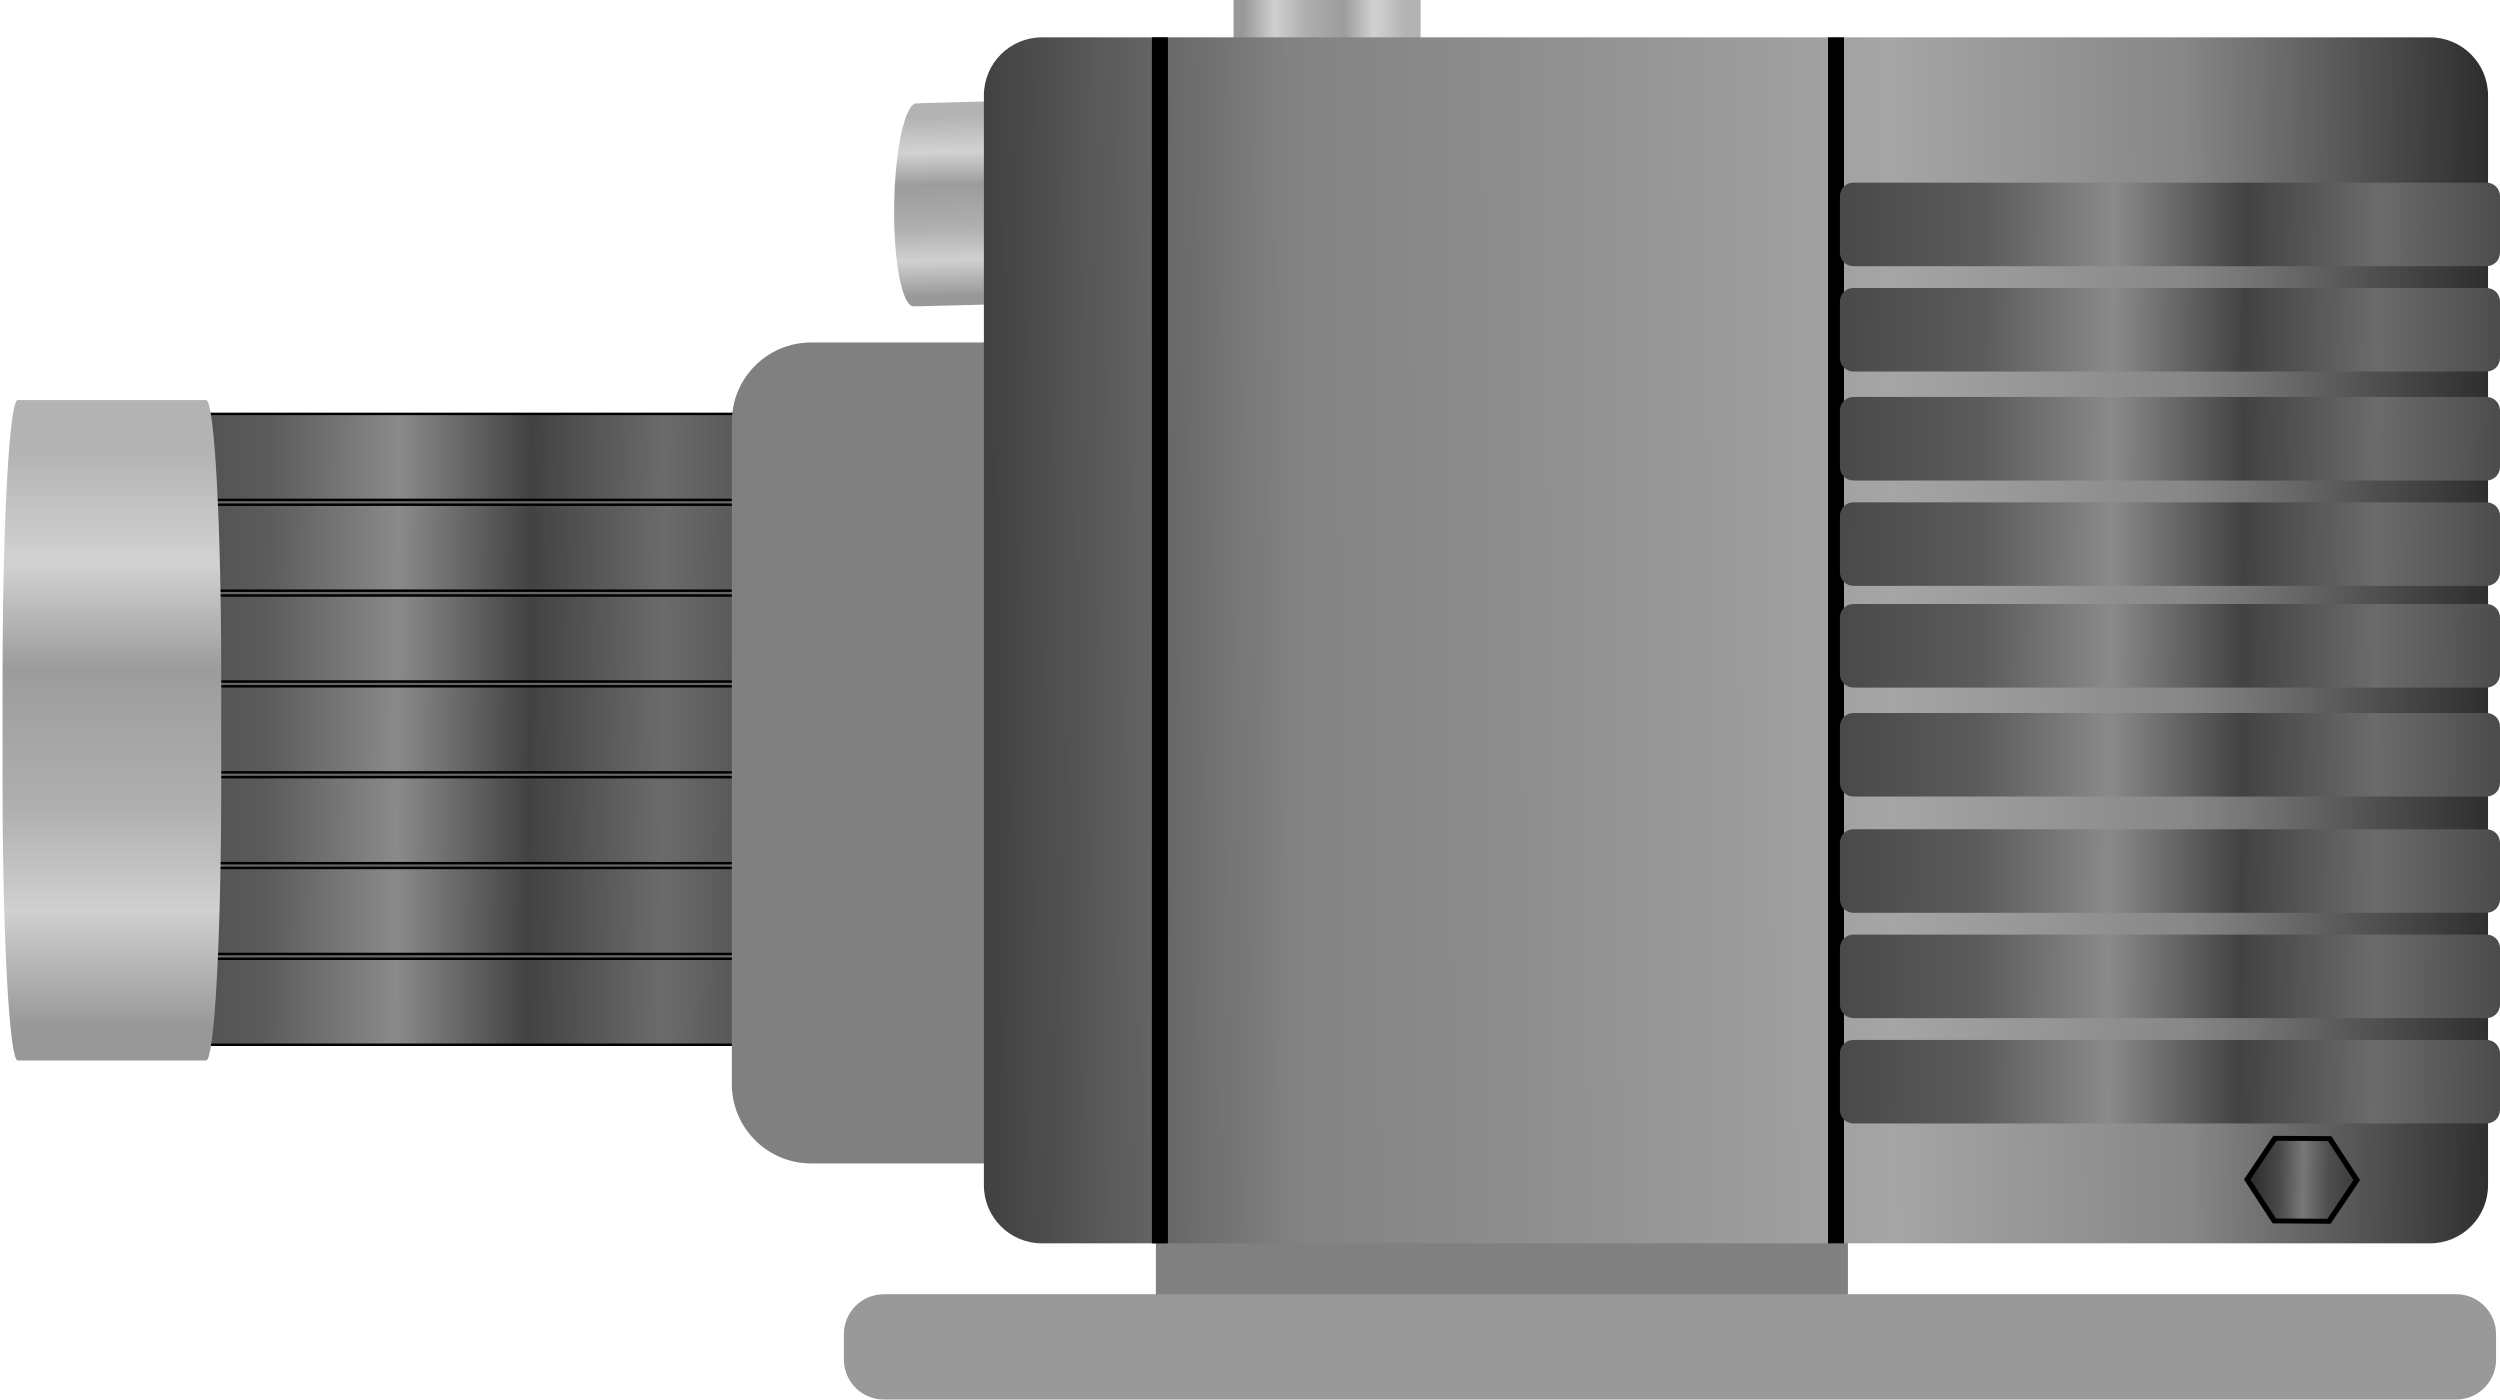
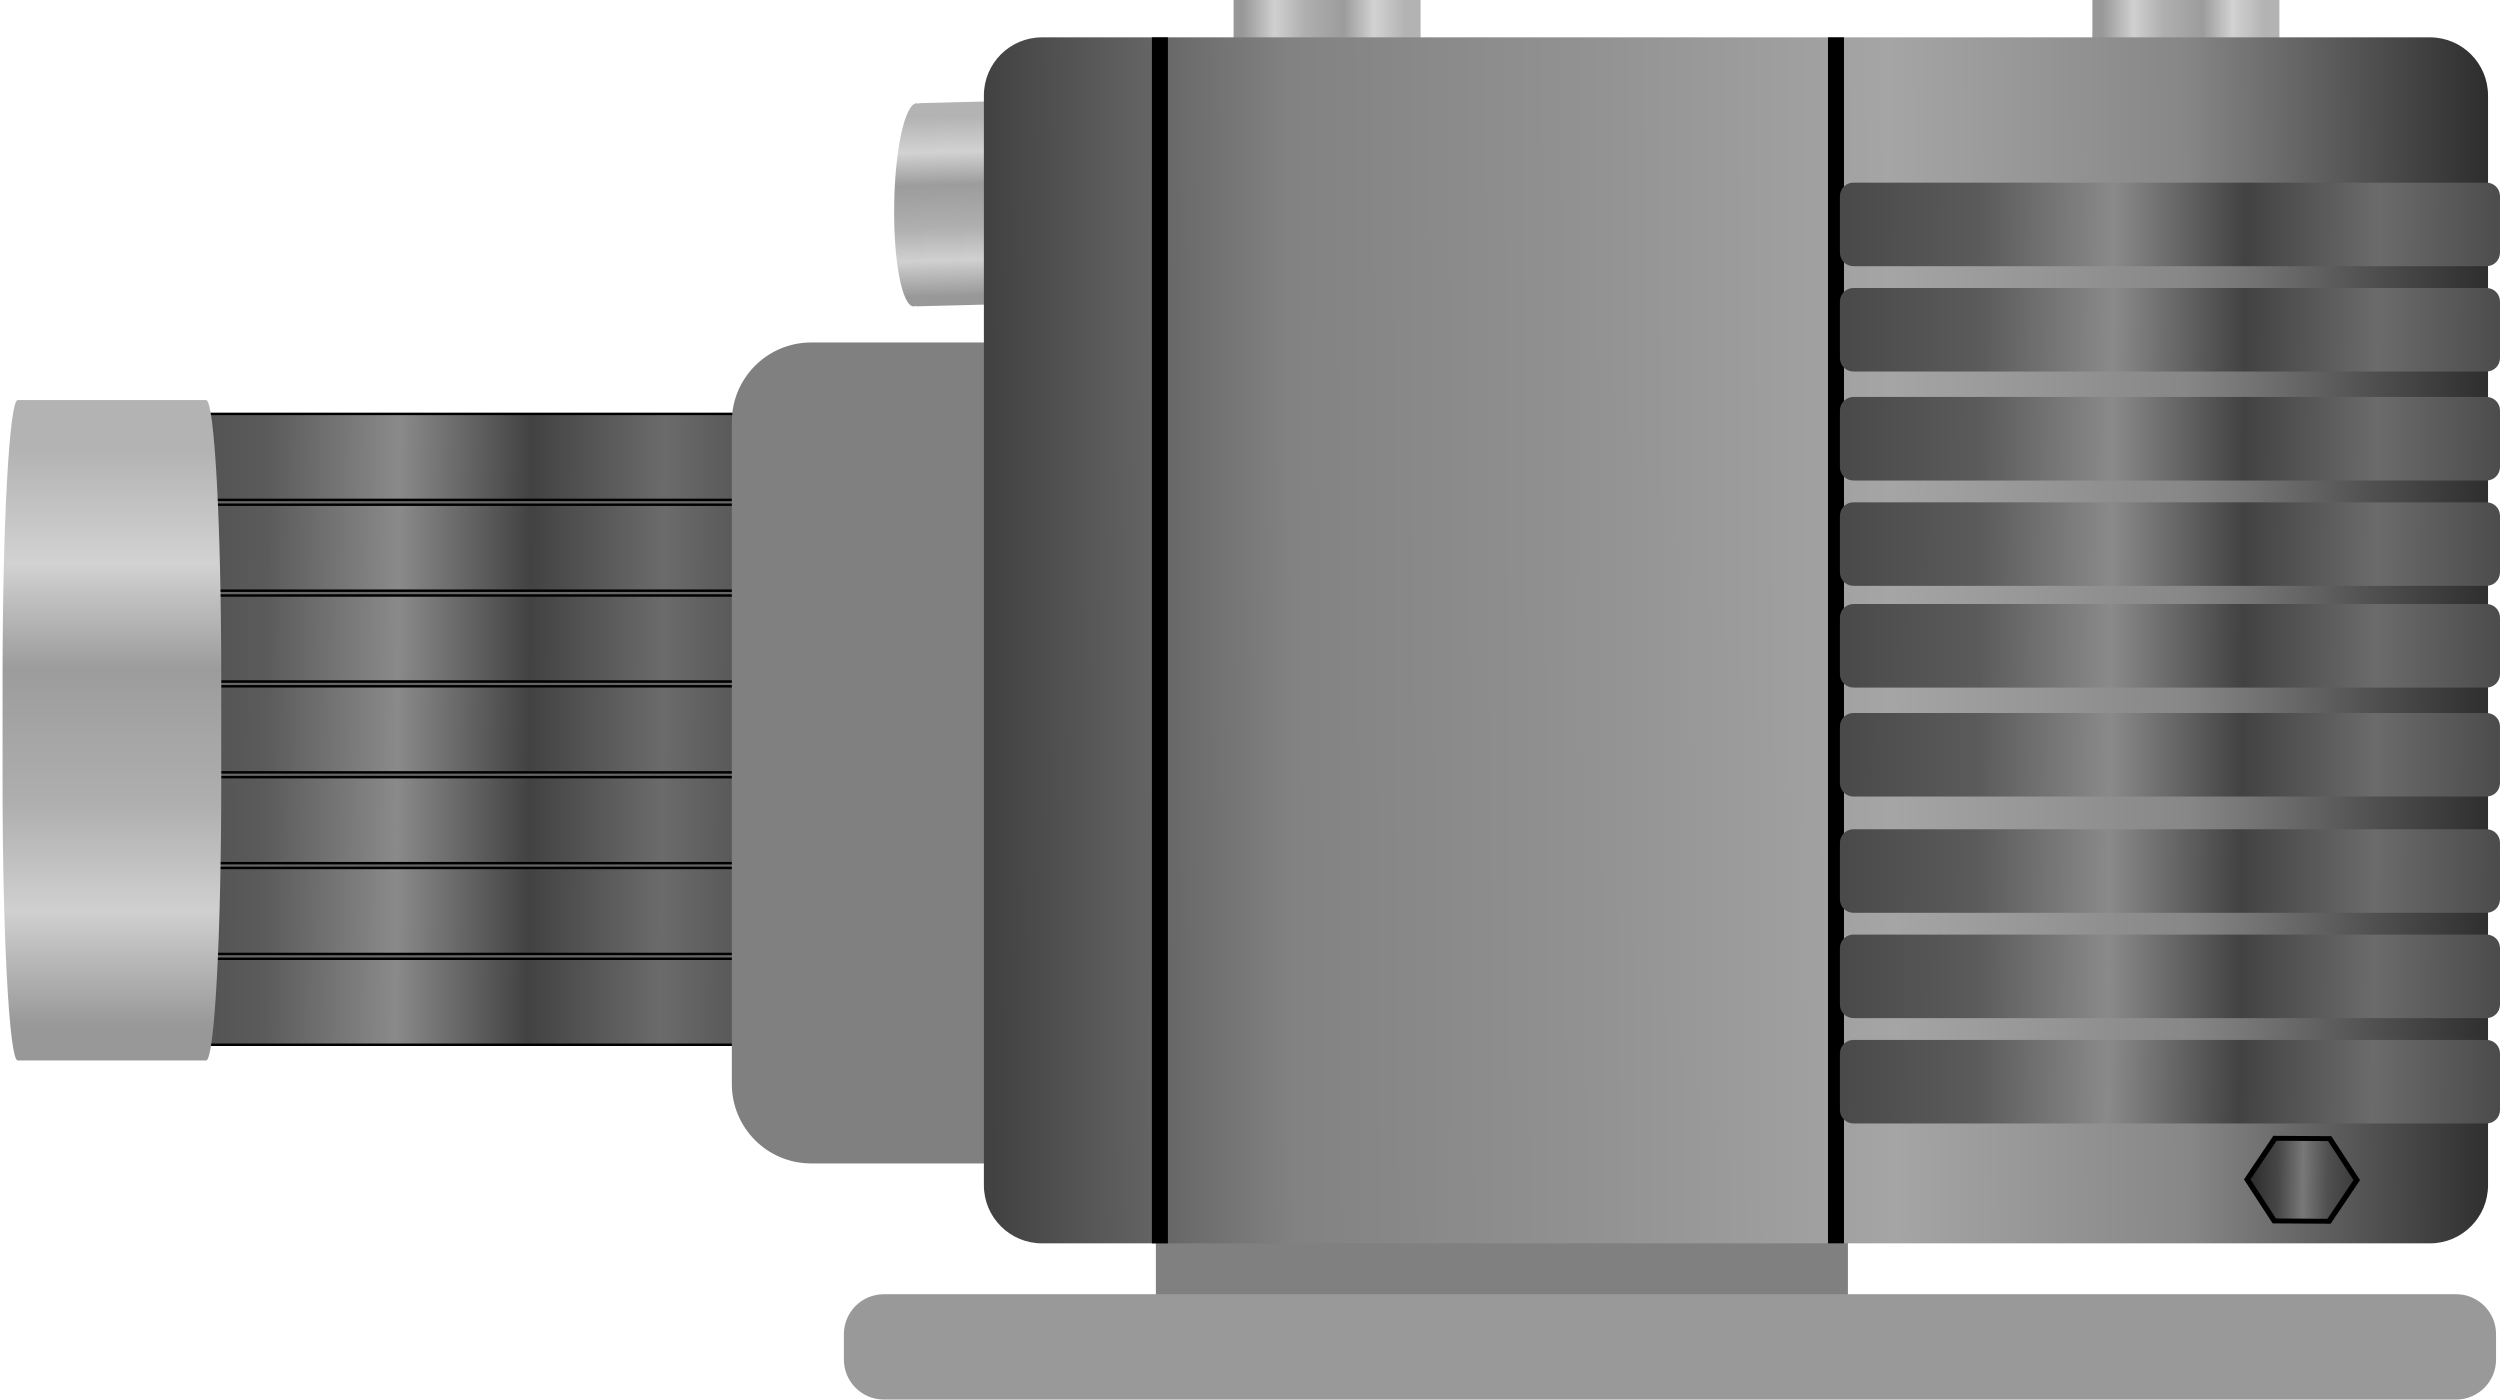
- <svg xmlns="http://www.w3.org/2000/svg" xmlns:xlink="http://www.w3.org/1999/xlink" width="300" height="167.95" version="1.1" viewBox="0 0 300 167.95">
-   <defs>
+ <svg xmlns="http://www.w3.org/2000/svg" xmlns:xlink="http://www.w3.org/1999/xlink" width="300" height="167.95" version="1.1" viewBox="0 0 300 167.95" id="svg40">
+   <defs id="defs29">
    <linearGradient id="linearGradient31314">
-       <stop stop-color="#b3b3b3" offset=".077" />
-       <stop stop-color="#d2d2d2" offset=".249" />
-       <stop stop-color="#9c9c9c" offset=".41" />
-       <stop stop-color="#afafaf" offset=".618" />
-       <stop stop-color="#d0d0d0" offset=".779" />
-       <stop stop-color="#989898" offset=".955" />
+       <stop stop-color="#b3b3b3" offset=".077" id="stop1" />
+       <stop stop-color="#d2d2d2" offset=".249" id="stop2" />
+       <stop stop-color="#9c9c9c" offset=".41" id="stop3" />
+       <stop stop-color="#afafaf" offset=".618" id="stop4" />
+       <stop stop-color="#d0d0d0" offset=".779" id="stop5" />
+       <stop stop-color="#989898" offset=".955" id="stop6" />
    </linearGradient>
    <linearGradient id="linearGradient44730">
-       <stop stop-color="#4a4a4a" offset="0" />
-       <stop stop-color="#5b5b5b" offset=".201" />
-       <stop stop-color="#8a8a8a" offset=".4" />
-       <stop stop-color="#424242" offset=".6" />
-       <stop stop-color="#6b6b6b" offset=".802" />
-       <stop stop-color="#4a4a4a" offset="1" />
+       <stop stop-color="#4a4a4a" offset="0" id="stop7" />
+       <stop stop-color="#5b5b5b" offset=".201" id="stop8" />
+       <stop stop-color="#8a8a8a" offset=".4" id="stop9" />
+       <stop stop-color="#424242" offset=".6" id="stop10" />
+       <stop stop-color="#6b6b6b" offset=".802" id="stop11" />
+       <stop stop-color="#4a4a4a" offset="1" id="stop12" />
    </linearGradient>
    <linearGradient id="linearGradient55895-5-1" x1="58.135" x2="77.913" y1="65.447" y2="65.566" gradientTransform="matrix(5.54 0 0 5.0307 -1082.1 -273.69)" gradientUnits="userSpaceOnUse" xlink:href="#linearGradient44730" />
    <linearGradient id="linearGradient76316-0-8" x1="134.83" x2="171.71" y1="185.43" y2="185.43" gradientTransform="matrix(-.01277 .92162 -.85242 .021585 -460.53 -221.46)" gradientUnits="userSpaceOnUse" xlink:href="#linearGradient31314" />
    <linearGradient id="linearGradient12628" x1="-577.1" x2="-546.05" y1="-105.96" y2="-105.96" gradientUnits="userSpaceOnUse">
-       <stop stop-color="#989898" offset=".05" />
-       <stop stop-color="#d0d0d0" offset=".22" />
-       <stop stop-color="#afafaf" offset=".38" />
-       <stop stop-color="#9c9c9c" offset=".59" />
-       <stop stop-color="#d2d2d2" offset=".75" />
-       <stop stop-color="#b3b3b3" offset=".92" />
+       <stop stop-color="#989898" offset=".05" id="stop13" />
+       <stop stop-color="#d0d0d0" offset=".22" id="stop14" />
+       <stop stop-color="#afafaf" offset=".38" id="stop15" />
+       <stop stop-color="#9c9c9c" offset=".59" id="stop16" />
+       <stop stop-color="#d2d2d2" offset=".75" id="stop17" />
+       <stop stop-color="#b3b3b3" offset=".92" id="stop18" />
    </linearGradient>
    <linearGradient id="linearGradient48503-5-4" x1="32.603" x2="77.553" y1="49.265" y2="49.025" gradientTransform="matrix(5.54 0 0 5.0307 -797.85 -260.42)" gradientUnits="userSpaceOnUse">
-       <stop stop-color="#424242" offset="0" />
-       <stop stop-color="#828282" offset=".2" />
-       <stop stop-color="#929292" offset=".4" />
-       <stop stop-color="#a5a5a5" offset=".6" />
-       <stop stop-color="#878787" offset=".796" />
-       <stop stop-color="#2d2d2d" offset="1" />
+       <stop stop-color="#424242" offset="0" id="stop19" />
+       <stop stop-color="#828282" offset=".2" id="stop20" />
+       <stop stop-color="#929292" offset=".4" id="stop21" />
+       <stop stop-color="#a5a5a5" offset=".6" id="stop22" />
+       <stop stop-color="#878787" offset=".796" id="stop23" />
+       <stop stop-color="#2d2d2d" offset="1" id="stop24" />
    </linearGradient>
    <linearGradient id="linearGradient44732-4-3" x1="58.135" x2="77.913" y1="65.447" y2="65.566" gradientTransform="matrix(5.54 0 0 5.0307 -797.85 -260.42)" gradientUnits="userSpaceOnUse" xlink:href="#linearGradient44730" />
    <linearGradient id="linearGradient75726" x1="6.356" x2="18.098" y1="24.031" y2="24.152" gradientUnits="userSpaceOnUse">
-       <stop stop-color="#2f2f2f" offset="0" />
-       <stop stop-color="#474747" offset=".249" />
-       <stop stop-color="#787878" offset=".5" />
-       <stop stop-color="#4f4f4f" offset=".75" />
-       <stop stop-color="#3d3d3d" offset="1" />
+       <stop stop-color="#2f2f2f" offset="0" id="stop25" />
+       <stop stop-color="#474747" offset=".249" id="stop26" />
+       <stop stop-color="#787878" offset=".5" id="stop27" />
+       <stop stop-color="#4f4f4f" offset=".75" id="stop28" />
+       <stop stop-color="#3d3d3d" offset="1" id="stop29" />
    </linearGradient>
    <linearGradient id="linearGradient39" x1="-762.93" x2="-762.93" y1="-43.439" y2="65.526" gradientTransform="translate(-.36507 -.049692)" gradientUnits="userSpaceOnUse" xlink:href="#linearGradient31314" />
+     <linearGradient id="linearGradient40" x1="-577.1" x2="-546.05" y1="-105.96" y2="-105.96" gradientTransform="translate(142.56)" gradientUnits="userSpaceOnUse" xlink:href="#linearGradient12628" />
  </defs>
-   <g transform="matrix(.72289 0 0 .72289 565.21 79.401)">
-     <g stroke-linecap="square">
-       <rect x="-590" y="77.864" width="114.88" height="36.18" ry="2.246" fill="#808080" stroke-width="3.431" style="paint-order:markers stroke fill" />
-       <rect x="-779.25" y="-36.104" width="192.58" height="97.687" rx="0" ry="15.029" fill="#666" stroke-width="1.98" style="paint-order:markers stroke fill" />
-       <path d="m-758.41-40.928c-1.244 0-2.245 1.001-2.245 2.245v9.379c0 1.244 1.001 2.245 2.245 2.245h105.08c1.244 0 2.247-1.001 2.247-2.245v-9.379c0-1.244-1.002-2.245-2.247-2.245zm0 15.075c-1.244 0-2.245 1.001-2.245 2.245v9.379c0 1.244 1.001 2.245 2.245 2.245h105.08c1.244 0 2.247-1.001 2.247-2.245v-9.379c0-1.244-1.002-2.245-2.247-2.245zm0 15.075c-1.244 0-2.245 1.001-2.245 2.245v9.379c0 1.244 1.001 2.245 2.245 2.245h105.08c1.244 0 2.247-1.001 2.247-2.245v-9.379c0-1.244-1.002-2.245-2.247-2.245zm0 15.075c-1.244 0-2.245 1.001-2.245 2.245v9.377c0 1.244 1.001 2.247 2.245 2.247h105.08c1.244 0 2.247-1.002 2.247-2.247v-9.377c0-1.244-1.002-2.245-2.247-2.245zm0 15.074c-1.244 0-2.245 1.002-2.245 2.247v9.377c0 1.244 1.001 2.247 2.245 2.247h105.08c1.244 0 2.247-1.002 2.247-2.247v-9.377c0-1.244-1.002-2.247-2.247-2.247zm0 15.075c-1.244 0-2.245 1.002-2.245 2.247v9.377c0 1.244 1.001 2.247 2.245 2.247h105.08c1.244 0 2.247-1.002 2.247-2.247v-9.377c0-1.244-1.002-2.247-2.247-2.247zm0 15.075c-1.244 0-2.245 1.002-2.245 2.247v9.377c0 1.244 1.001 2.245 2.245 2.245h105.08c1.244 0 2.247-1.001 2.247-2.245v-9.377c0-1.244-1.002-2.247-2.247-2.247z" fill="url(#linearGradient55895-5-1)" stroke="#000" stroke-width=".823" style="paint-order:markers stroke fill" />
-       <rect x="-660.39" y="-52.988" width="57.773" height="136.28" ry="13.17" fill="#808080" stroke-width="1.546" style="paint-order:markers stroke fill" />
+   <g transform="matrix(.72289 0 0 .72289 565.21 79.401)" id="g40">
+     <g stroke-linecap="square" id="g31">
+       <rect x="-590" y="77.864" width="114.88" height="36.18" ry="2.246" fill="#808080" stroke-width="3.431" style="paint-order:markers stroke fill" id="rect29" />
+       <rect x="-779.25" y="-36.104" width="192.58" height="97.687" rx="0" ry="15.029" fill="#666" stroke-width="1.98" style="paint-order:markers stroke fill" id="rect30" />
+       <path d="m-758.41-40.928c-1.244 0-2.245 1.001-2.245 2.245v9.379c0 1.244 1.001 2.245 2.245 2.245h105.08c1.244 0 2.247-1.001 2.247-2.245v-9.379c0-1.244-1.002-2.245-2.247-2.245zm0 15.075c-1.244 0-2.245 1.001-2.245 2.245v9.379c0 1.244 1.001 2.245 2.245 2.245h105.08c1.244 0 2.247-1.001 2.247-2.245v-9.379c0-1.244-1.002-2.245-2.247-2.245zm0 15.075c-1.244 0-2.245 1.001-2.245 2.245v9.379c0 1.244 1.001 2.245 2.245 2.245h105.08c1.244 0 2.247-1.001 2.247-2.245v-9.379c0-1.244-1.002-2.245-2.247-2.245zm0 15.075c-1.244 0-2.245 1.001-2.245 2.245v9.377c0 1.244 1.001 2.247 2.245 2.247h105.08c1.244 0 2.247-1.002 2.247-2.247v-9.377c0-1.244-1.002-2.245-2.247-2.245zm0 15.074c-1.244 0-2.245 1.002-2.245 2.247v9.377c0 1.244 1.001 2.247 2.245 2.247h105.08c1.244 0 2.247-1.002 2.247-2.247v-9.377c0-1.244-1.002-2.247-2.247-2.247zm0 15.075c-1.244 0-2.245 1.002-2.245 2.247v9.377c0 1.244 1.001 2.247 2.245 2.247h105.08c1.244 0 2.247-1.002 2.247-2.247v-9.377c0-1.244-1.002-2.247-2.247-2.247zm0 15.075c-1.244 0-2.245 1.002-2.245 2.247v9.377c0 1.244 1.001 2.245 2.245 2.245h105.08c1.244 0 2.247-1.001 2.247-2.245v-9.377c0-1.244-1.002-2.247-2.247-2.247z" fill="url(#linearGradient55895-5-1)" stroke="#000" stroke-width=".823" style="paint-order:markers stroke fill" id="path30" />
+       <rect x="-660.39" y="-52.988" width="57.773" height="136.28" ry="13.17" fill="#808080" stroke-width="1.546" style="paint-order:markers stroke fill" id="rect31" />
    </g>
-     <rect x="-781.45" y="-43.428" width="36.302" height="109.63" rx="2.511" ry="46.105" fill="url(#linearGradient39)" stroke-width="4.23" style="paint-order:fill markers stroke" />
-     <path d="m-607.67-76.402a3.488 16.865 0.894 0 0-2.9-16.679l1e-3 -0.104-0.358 9e-3 -18.435 0.467-1e-3 0.104a3.488 16.865 0.894 0 0-0.356-0.095 3.488 16.865 0.894 0 0-3.725 16.951 3.488 16.865 0.894 0 0 3.257 16.774 3.488 16.865 0.894 0 0 0.359-0.115l-1e-3 0.106 18.435-0.467 0.358-9e-3 1e-3 -0.106a3.488 16.865 0.894 0 0 3.364-16.836zm-3.252-17.032-18.976 0.738z" fill="url(#linearGradient76316-0-8)" stroke-width=".839" />
-     <rect x="-577.1" y="-109.84" width="31.045" height="7.761" fill="url(#linearGradient12628)" style="paint-order:markers stroke fill" />
-     <rect x="-618.55" y="-103.64" width="249.69" height="200.2" ry="9.648" fill="url(#linearGradient48503-5-4)" stroke-linecap="square" stroke-width="1.58" style="paint-order:markers stroke fill" />
-     <g stroke-linecap="square">
-       <rect x="-641.79" y="105" width="274.26" height="17.487" ry="6.633" fill="#999" stroke-width="1.463" style="paint-order:markers stroke fill" />
-       <rect x="-478.43" y="-103.64" width="2.656" height="200.2" ry="0" stroke-width=".802" style="paint-order:markers stroke fill" />
-       <rect x="-590.66" y="-103.64" width="2.656" height="200.2" ry="0" stroke-width=".802" style="paint-order:markers stroke fill" />
-       <path d="m-474.2-79.52c-1.244 0-2.247 1.001-2.247 2.245v9.379c0 1.244 1.002 2.245 2.247 2.245h105.08c1.244 0 2.245-1.001 2.245-2.245v-9.379c0-1.244-1.001-2.245-2.245-2.245zm0 17.487c-1.244 0-2.247 1.002-2.247 2.247v9.377c0 1.244 1.002 2.245 2.247 2.245h105.08c1.244 0 2.245-1.001 2.245-2.245v-9.377c0-1.244-1.001-2.247-2.245-2.247zm0 18.09c-1.244 0-2.247 1.001-2.247 2.245v9.379c0 1.244 1.002 2.245 2.247 2.245h105.08c1.244 0 2.245-1.001 2.245-2.245v-9.379c0-1.244-1.001-2.245-2.245-2.245zm0 17.487c-1.244 0-2.247 1.001-2.247 2.245v9.379c0 1.244 1.002 2.245 2.247 2.245h105.08c1.244 0 2.245-1.001 2.245-2.245v-9.379c0-1.244-1.001-2.245-2.245-2.245zm0 16.884c-1.244 0-2.247 1.002-2.247 2.247v9.377c0 1.244 1.002 2.247 2.247 2.247h105.08c1.244 0 2.245-1.002 2.245-2.247v-9.377c0-1.244-1.001-2.247-2.245-2.247zm0 18.09c-1.244 0-2.247 1.002-2.247 2.247v9.377c0 1.244 1.002 2.245 2.247 2.245h105.08c1.244 0 2.245-1.001 2.245-2.245v-9.377c0-1.244-1.001-2.247-2.245-2.247zm0 19.297c-1.244 0-2.247 1.001-2.247 2.245v9.377c0 1.244 1.002 2.247 2.247 2.247h105.08c1.244 0 2.245-1.002 2.245-2.247v-9.377c0-1.244-1.001-2.245-2.245-2.245zm0 17.487c-1.244 0-2.247 1.001-2.247 2.245v9.377c0 1.244 1.002 2.247 2.247 2.247h105.08c1.244 0 2.245-1.002 2.245-2.247v-9.377c0-1.244-1.001-2.245-2.245-2.245zm0 17.487c-1.244 0-2.247 1.001-2.247 2.245v9.379c0 1.244 1.002 2.245 2.247 2.245h105.08c1.244 0 2.245-1.001 2.245-2.245v-9.379c0-1.244-1.001-2.245-2.245-2.245z" fill="url(#linearGradient44732-4-3)" stroke-width=".823" style="paint-order:markers stroke fill" />
-       <path transform="matrix(1.409 0 0 1.2279 -416.8 56.274)" d="m15.103 29.487-6.066-0.042-2.997-5.274 3.069-5.232 6.066 0.042 2.997 5.274z" fill="url(#linearGradient75726)" stroke="#000" stroke-width="1.332" style="paint-order:markers stroke fill" />
+     <rect x="-434.54" y="-109.84" width="31.045" height="7.761" fill="url(#linearGradient40)" style="paint-order:markers stroke fill" id="rect32" />
+     <rect x="-781.45" y="-43.428" width="36.302" height="109.63" rx="2.511" ry="46.105" fill="url(#linearGradient39)" stroke-width="4.23" style="paint-order:fill markers stroke" id="rect33" />
+     <path d="m-607.67-76.402a3.488 16.865 0.894 0 0-2.9-16.679l1e-3 -0.104-0.358 9e-3 -18.435 0.467-1e-3 0.104a3.488 16.865 0.894 0 0-0.356-0.095 3.488 16.865 0.894 0 0-3.725 16.951 3.488 16.865 0.894 0 0 3.257 16.774 3.488 16.865 0.894 0 0 0.359-0.115l-1e-3 0.106 18.435-0.467 0.358-9e-3 1e-3 -0.106a3.488 16.865 0.894 0 0 3.364-16.836zm-3.252-17.032-18.976 0.738z" fill="url(#linearGradient76316-0-8)" stroke-width=".839" id="path33" />
+     <rect x="-577.1" y="-109.84" width="31.045" height="7.761" fill="url(#linearGradient12628)" style="paint-order:markers stroke fill" id="rect34" />
+     <rect x="-618.55" y="-103.64" width="249.69" height="200.2" ry="9.648" fill="url(#linearGradient48503-5-4)" stroke-linecap="square" stroke-width="1.58" style="paint-order:markers stroke fill" id="rect35" />
+     <g stroke-linecap="square" id="g39">
+       <rect x="-641.79" y="105" width="274.26" height="17.487" ry="6.633" fill="#999" stroke-width="1.463" style="paint-order:markers stroke fill" id="rect36" />
+       <rect x="-478.43" y="-103.64" width="2.656" height="200.2" ry="0" stroke-width=".802" style="paint-order:markers stroke fill" id="rect37" />
+       <rect x="-590.66" y="-103.64" width="2.656" height="200.2" ry="0" stroke-width=".802" style="paint-order:markers stroke fill" id="rect38" />
+       <path d="m-474.2-79.52c-1.244 0-2.247 1.001-2.247 2.245v9.379c0 1.244 1.002 2.245 2.247 2.245h105.08c1.244 0 2.245-1.001 2.245-2.245v-9.379c0-1.244-1.001-2.245-2.245-2.245zm0 17.487c-1.244 0-2.247 1.002-2.247 2.247v9.377c0 1.244 1.002 2.245 2.247 2.245h105.08c1.244 0 2.245-1.001 2.245-2.245v-9.377c0-1.244-1.001-2.247-2.245-2.247zm0 18.09c-1.244 0-2.247 1.001-2.247 2.245v9.379c0 1.244 1.002 2.245 2.247 2.245h105.08c1.244 0 2.245-1.001 2.245-2.245v-9.379c0-1.244-1.001-2.245-2.245-2.245zm0 17.487c-1.244 0-2.247 1.001-2.247 2.245v9.379c0 1.244 1.002 2.245 2.247 2.245h105.08c1.244 0 2.245-1.001 2.245-2.245v-9.379c0-1.244-1.001-2.245-2.245-2.245zm0 16.884c-1.244 0-2.247 1.002-2.247 2.247v9.377c0 1.244 1.002 2.247 2.247 2.247h105.08c1.244 0 2.245-1.002 2.245-2.247v-9.377c0-1.244-1.001-2.247-2.245-2.247zm0 18.09c-1.244 0-2.247 1.002-2.247 2.247v9.377c0 1.244 1.002 2.245 2.247 2.245h105.08c1.244 0 2.245-1.001 2.245-2.245v-9.377c0-1.244-1.001-2.247-2.245-2.247zm0 19.297c-1.244 0-2.247 1.001-2.247 2.245v9.377c0 1.244 1.002 2.247 2.247 2.247h105.08c1.244 0 2.245-1.002 2.245-2.247v-9.377c0-1.244-1.001-2.245-2.245-2.245zm0 17.487c-1.244 0-2.247 1.001-2.247 2.245v9.377c0 1.244 1.002 2.247 2.247 2.247h105.08c1.244 0 2.245-1.002 2.245-2.247v-9.377c0-1.244-1.001-2.245-2.245-2.245zm0 17.487c-1.244 0-2.247 1.001-2.247 2.245v9.379c0 1.244 1.002 2.245 2.247 2.245h105.08c1.244 0 2.245-1.001 2.245-2.245v-9.379c0-1.244-1.001-2.245-2.245-2.245z" fill="url(#linearGradient44732-4-3)" stroke-width=".823" style="paint-order:markers stroke fill" id="path38" />
+       <path transform="matrix(1.409 0 0 1.2279 -416.8 56.274)" d="m15.103 29.487-6.066-0.042-2.997-5.274 3.069-5.232 6.066 0.042 2.997 5.274z" fill="url(#linearGradient75726)" stroke="#000" stroke-width="1.332" style="paint-order:markers stroke fill" id="path39" />
    </g>
  </g>
</svg>
